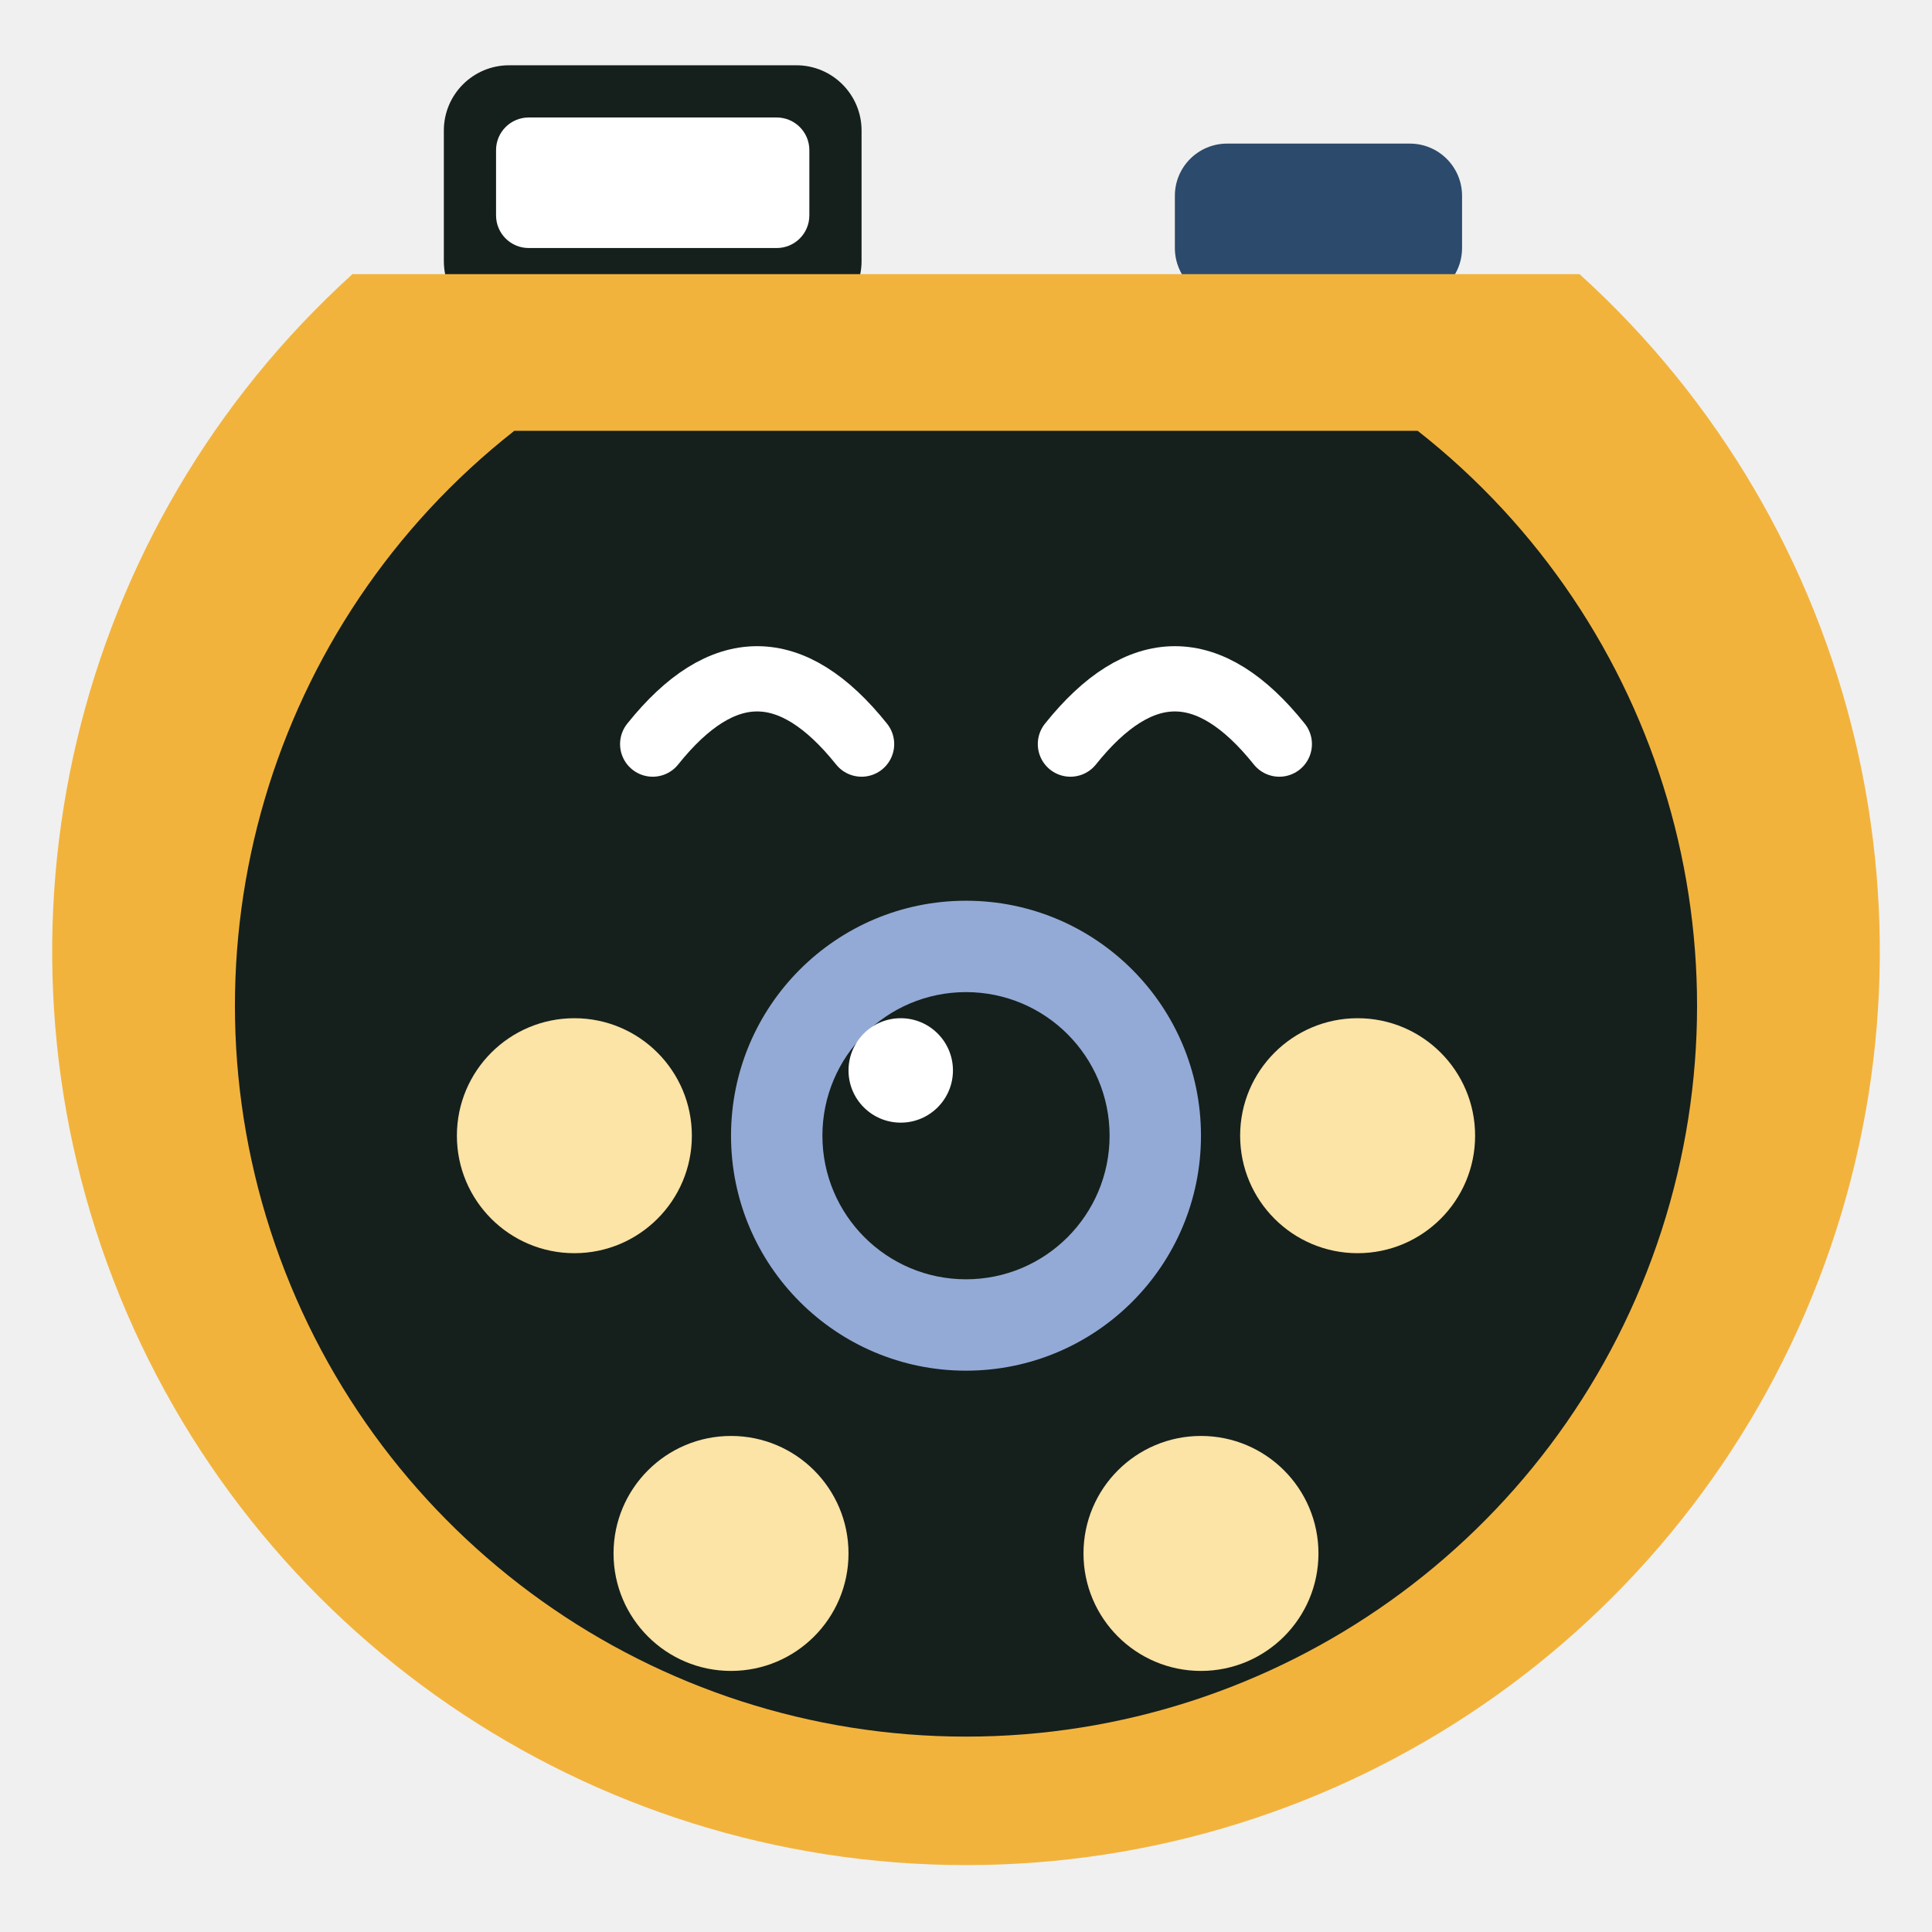
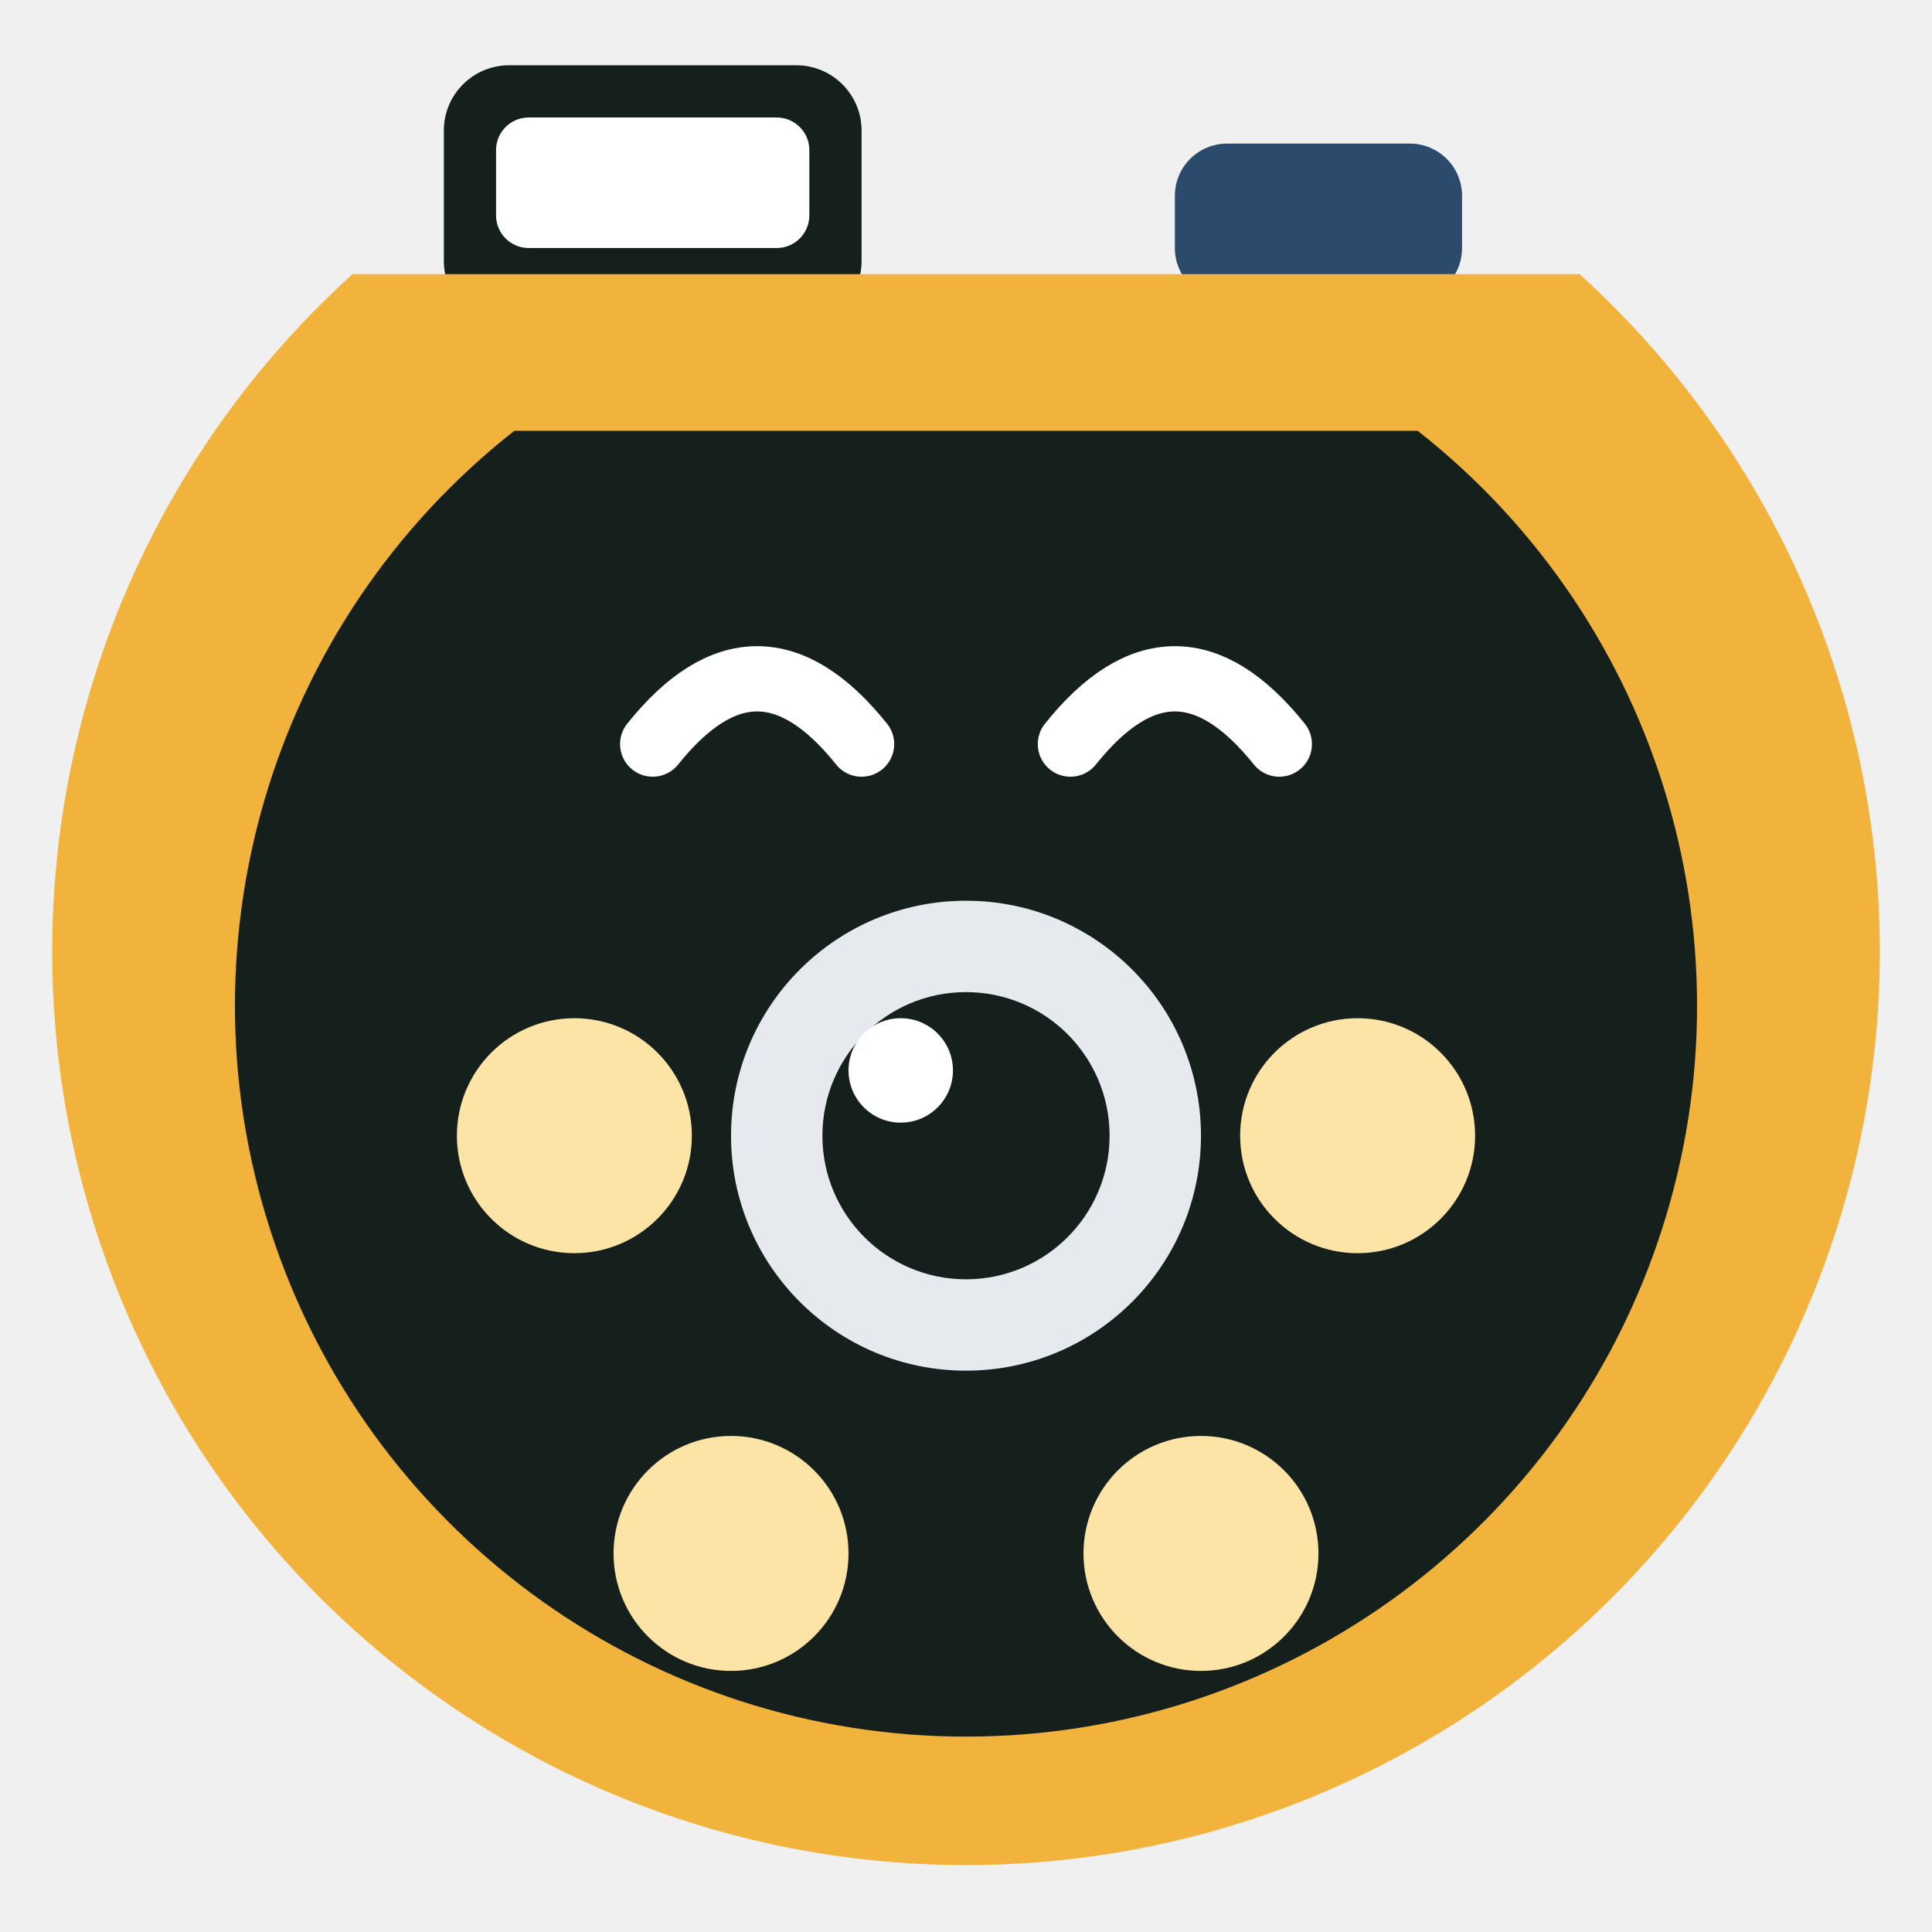
<svg xmlns="http://www.w3.org/2000/svg" viewBox="26 19 148 148" role="img" aria-label="Olha o posto">
  <style>@media (prefers-color-scheme: dark){.obt{fill:#93AAD6}}</style>
  <rect x="60" y="24" width="32" height="20" rx="5" fill="#15201C" />
  <rect x="64" y="28" width="24" height="10" rx="2.5" fill="#FFFFFF" />
  <rect class="obt" x="116" y="30" width="22" height="12" rx="4" fill="#2C4A6B" />
  <path d="M53 40 H147 A70 70 0 1 1 53 40 Z" fill="#F2B33D" />
  <path d="M65.4 52 H134.6 A56 56 0 1 1 65.4 52 Z" fill="#15201C" />
  <path d="M76 76 Q84 66 92 76" fill="none" stroke="#FFFFFF" stroke-width="5" stroke-linecap="round" />
  <path d="M108 76 Q116 66 124 76" fill="none" stroke="#FFFFFF" stroke-width="5" stroke-linecap="round" />
  <circle cx="70" cy="106" r="9" fill="#FCE3A6" />
  <circle cx="130" cy="106" r="9" fill="#FCE3A6" />
  <circle cx="82" cy="138" r="9" fill="#FCE3A6" />
  <circle cx="118" cy="138" r="9" fill="#FCE3A6" />
-   <circle cx="100" cy="106" r="18" fill="#93AAD6" />
+   <circle cx="100" cy="106" r="18" fill="#E6E9EE" />
  <circle cx="100" cy="106" r="11" fill="#15201C" />
  <circle cx="95" cy="101" r="4" fill="#FFFFFF" />
</svg>
